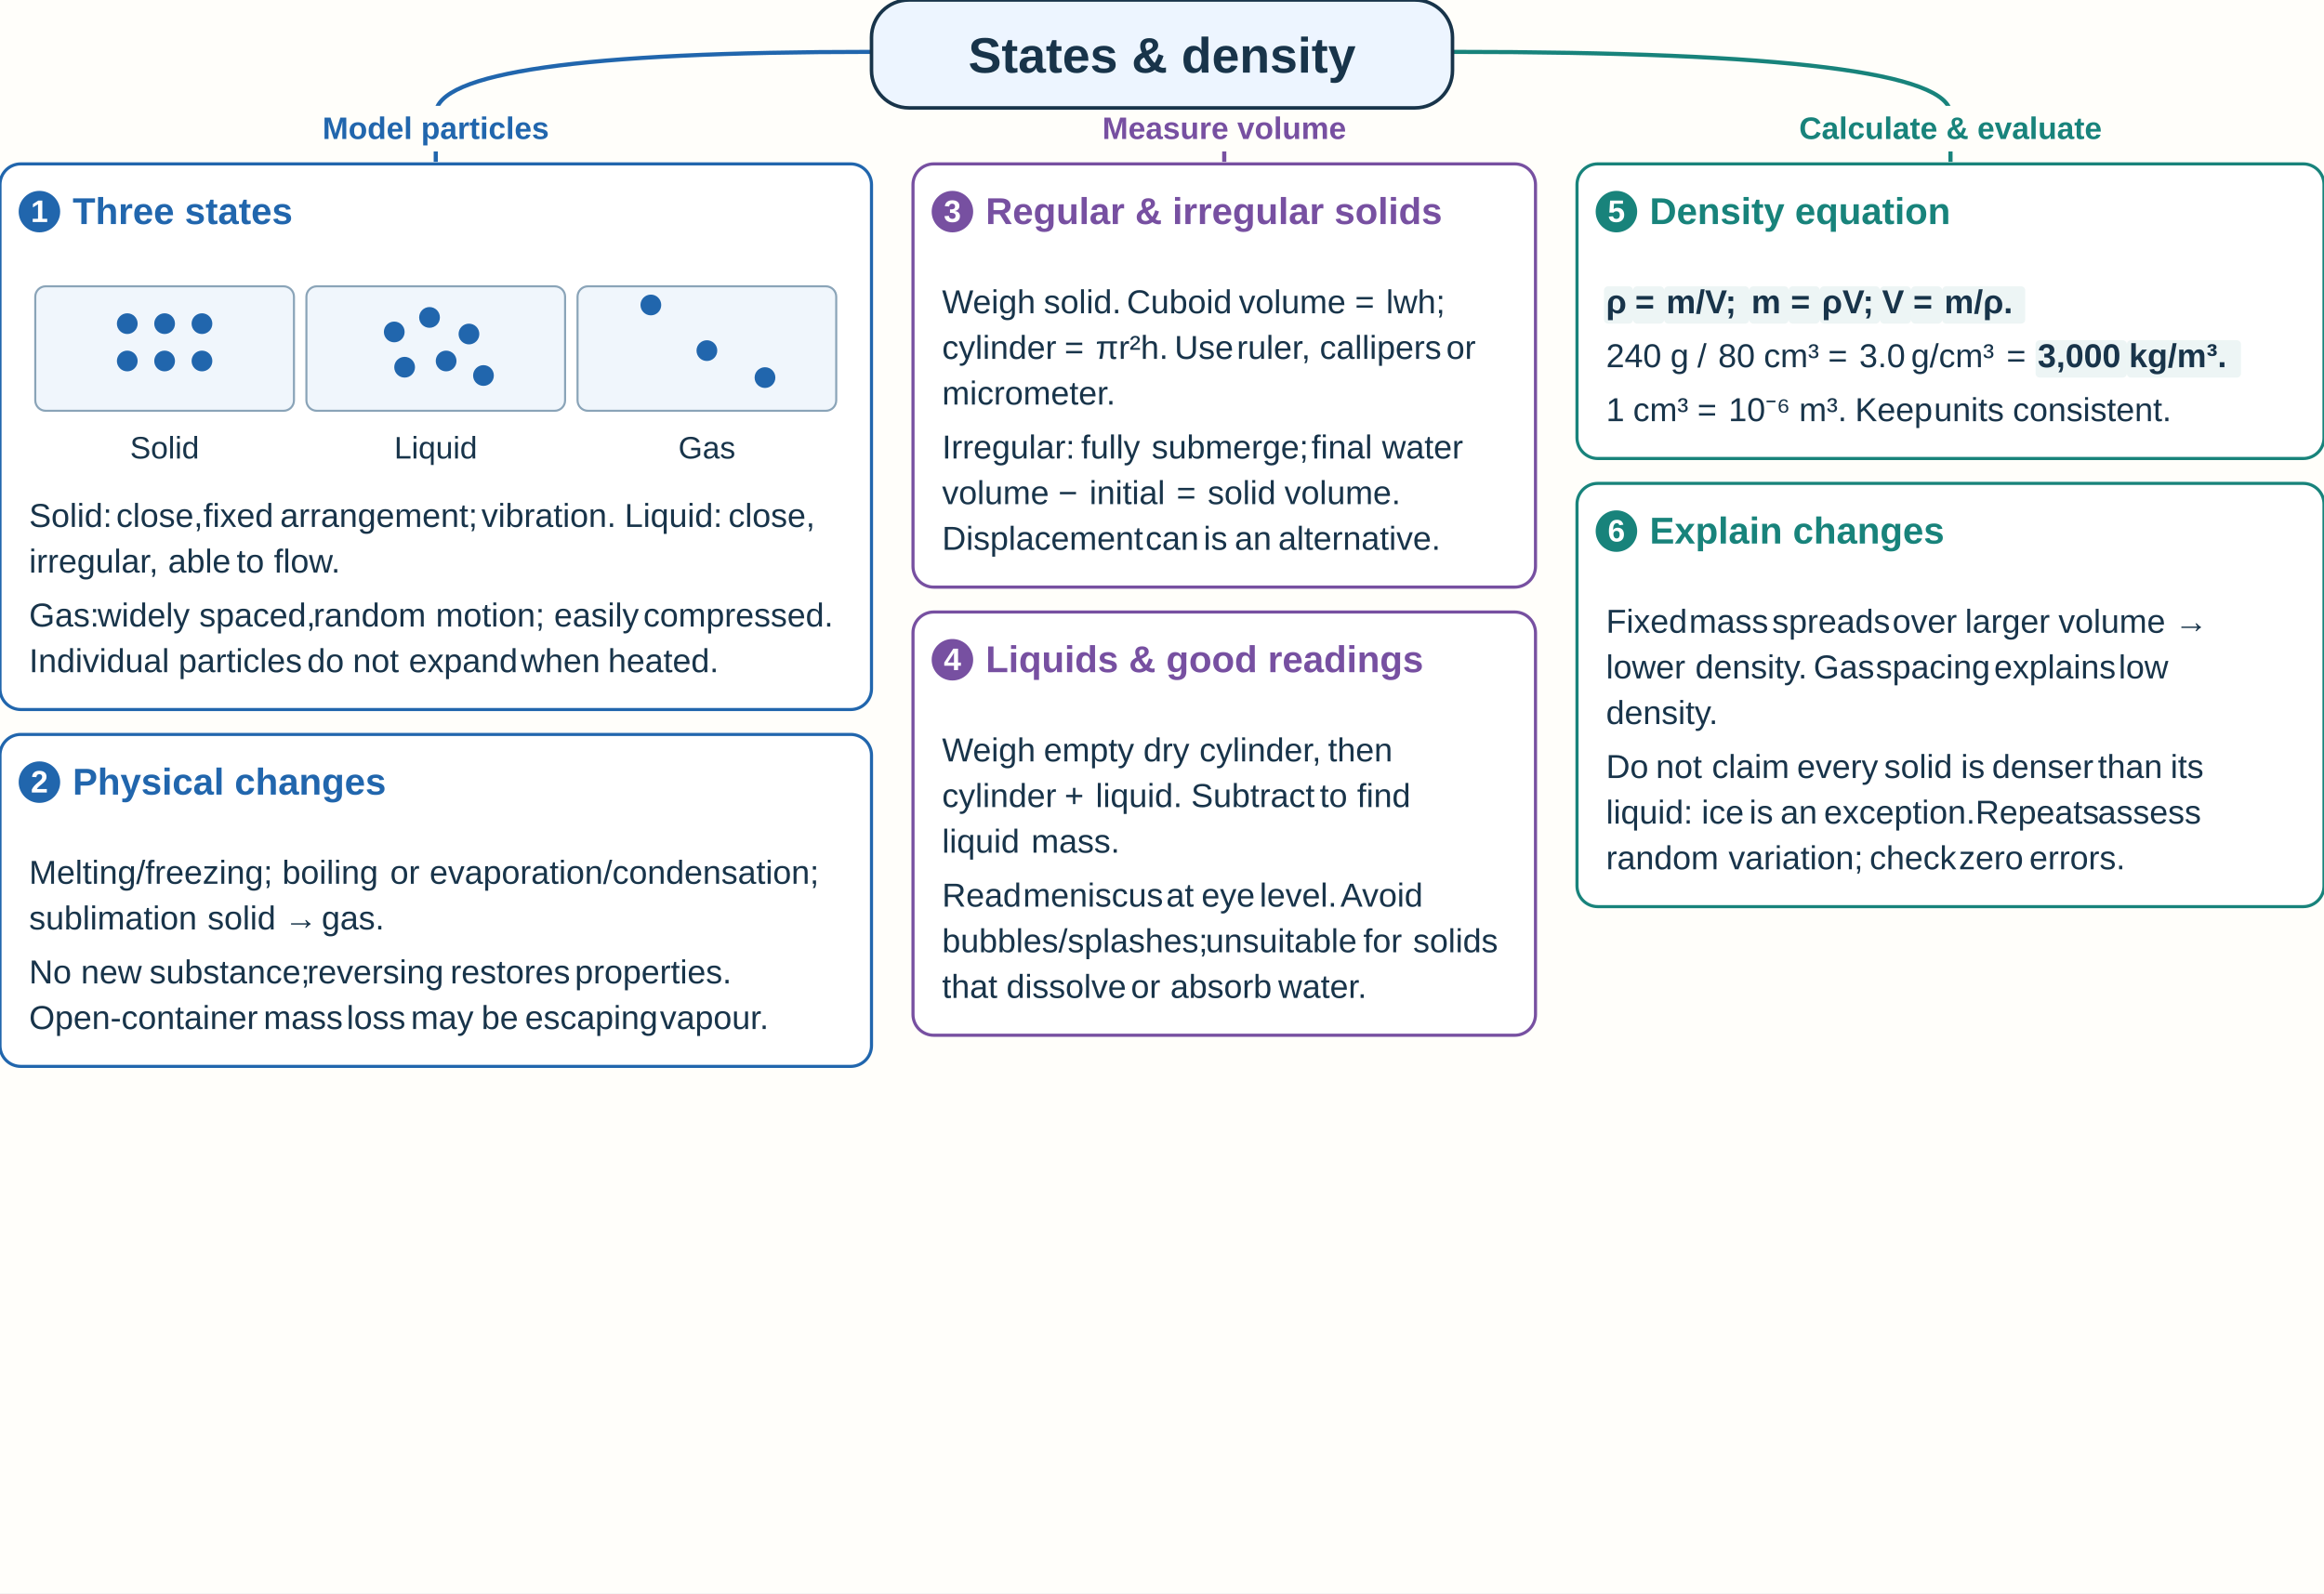
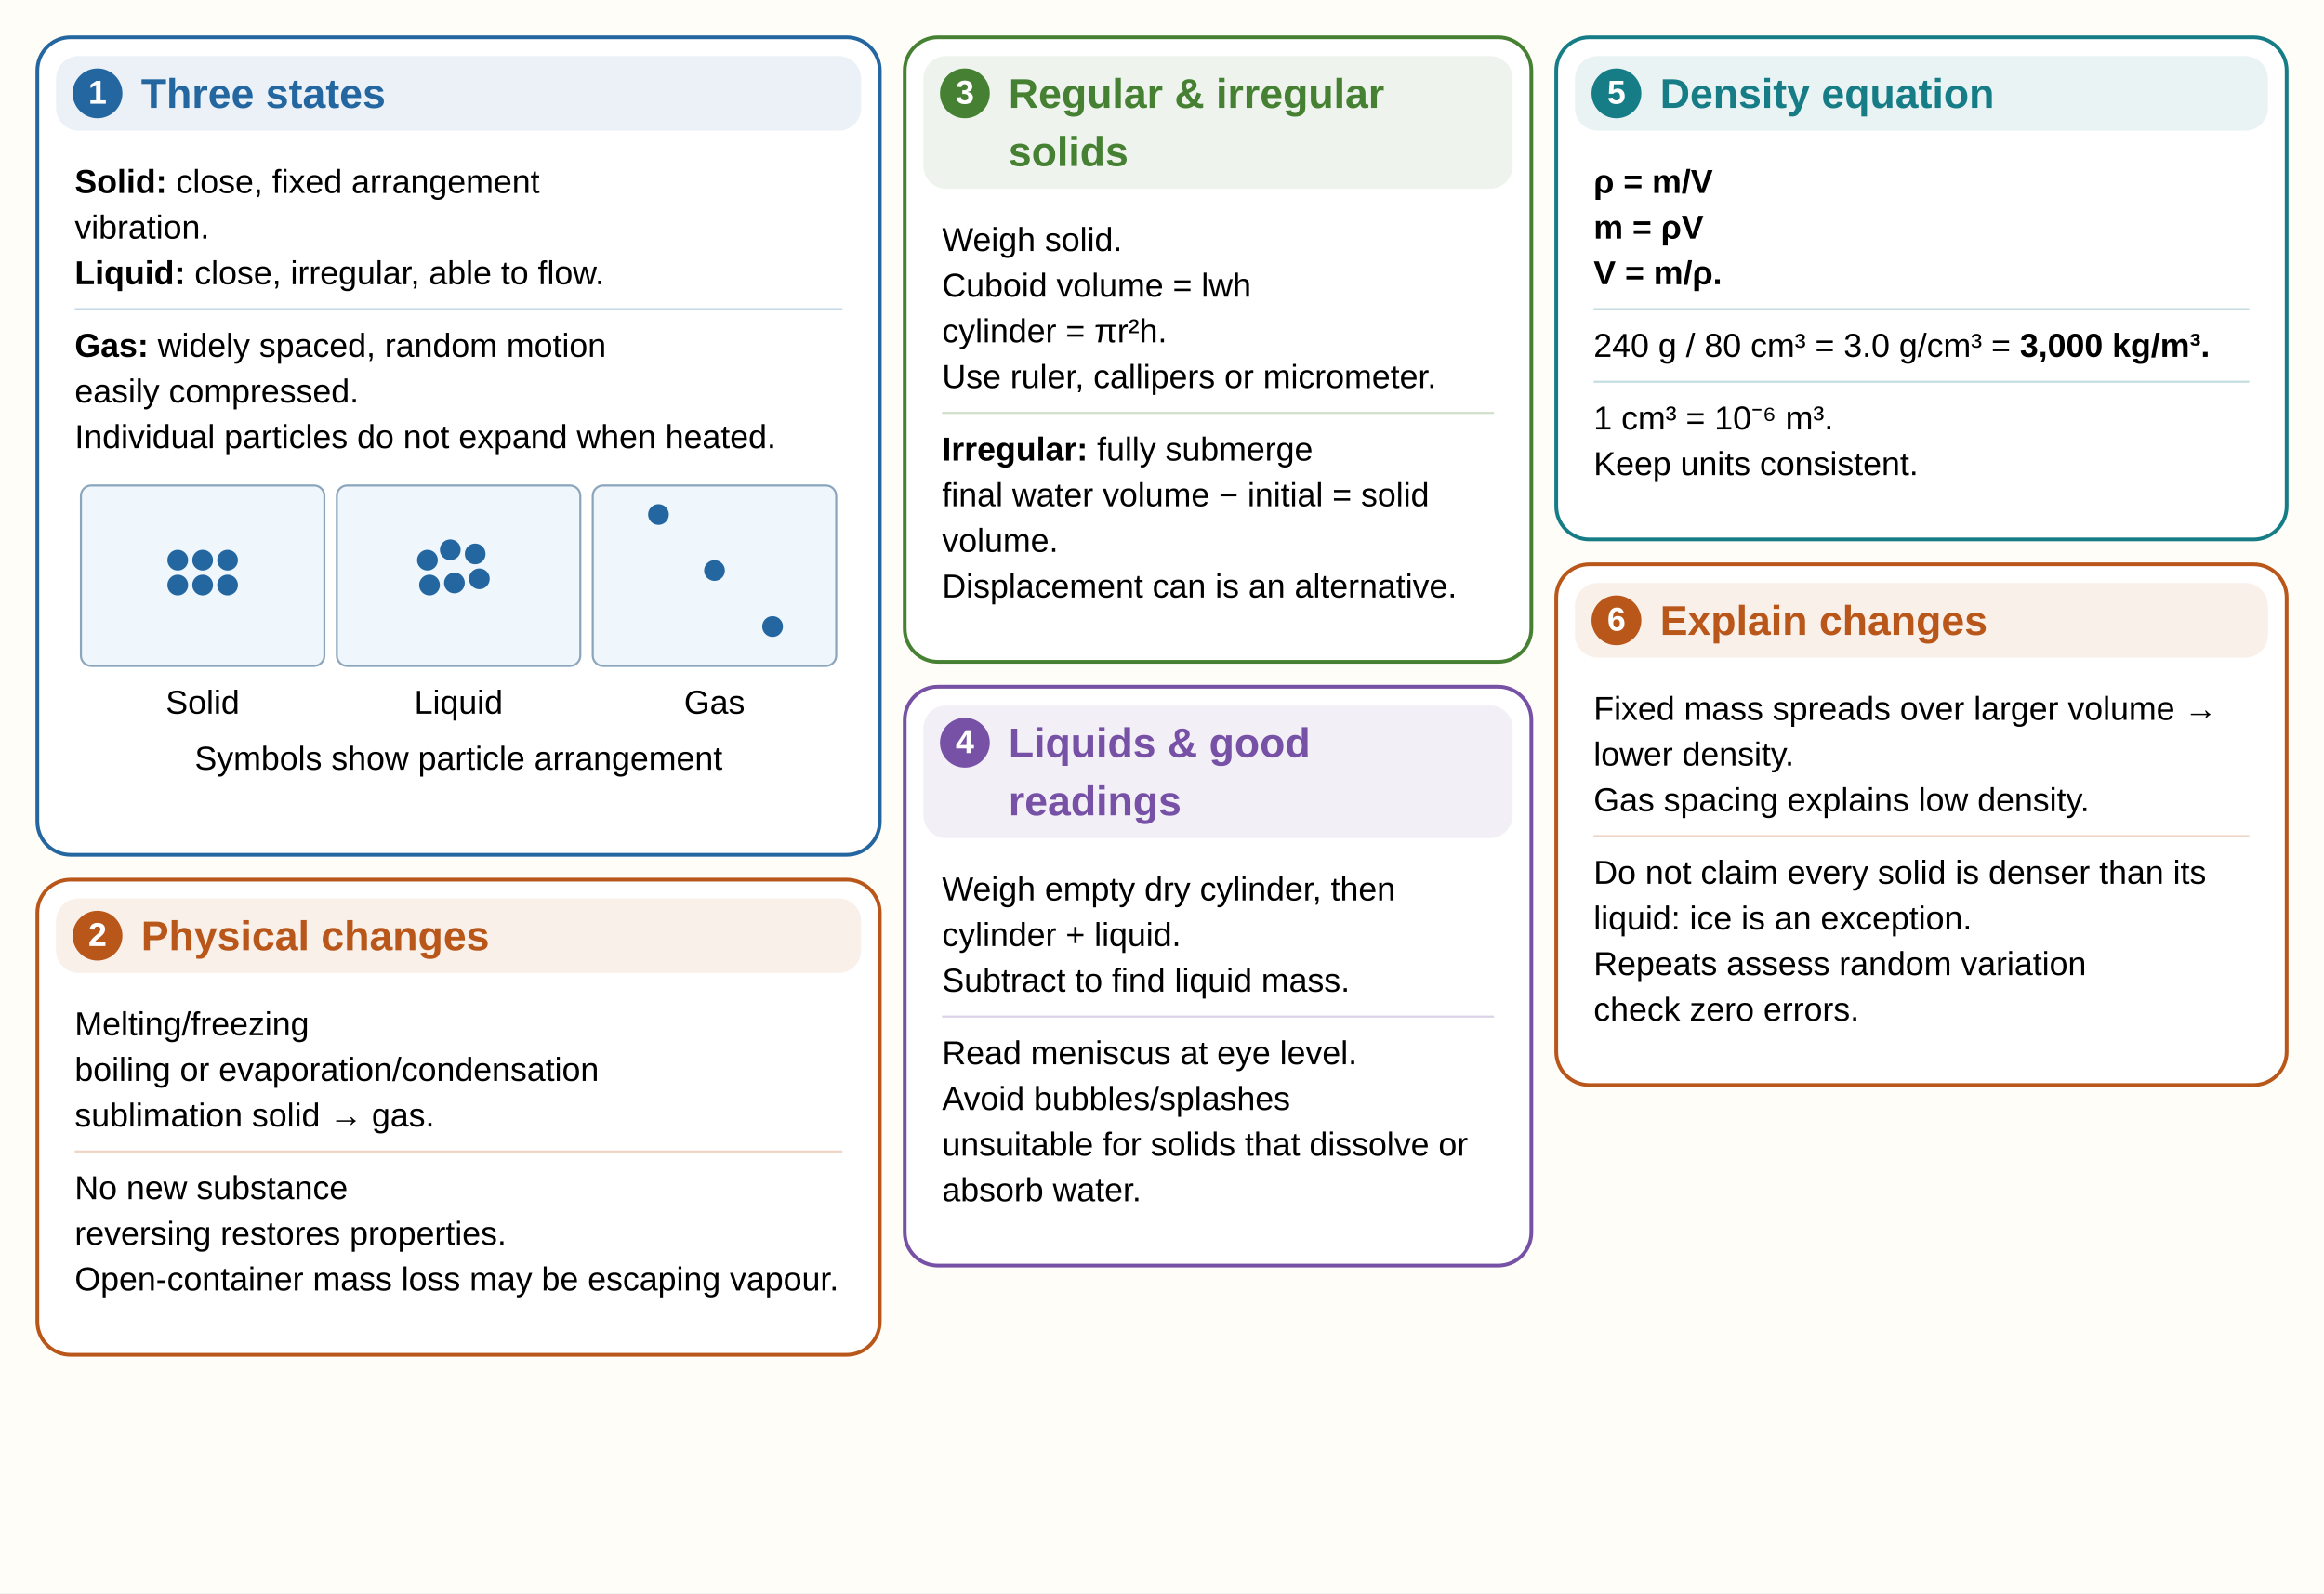
- <svg xmlns="http://www.w3.org/2000/svg" width="2400" height="1645.714" viewBox="0 0 1120 768" role="img" aria-labelledby="title description" data-print-width-mm="277" data-body-size="16">
+ <svg xmlns="http://www.w3.org/2000/svg" width="2400" height="1645.714" viewBox="0 0 1120 768" role="img" aria-labelledby="map-title map-description" data-print-width-mm="277" font-family="Segoe UI,Arial,sans-serif">
  <defs>
-     <radialGradient id="animalFill">
-       <stop stop-color="#fff5de" />
-       <stop offset="1" stop-color="#dceafd" />
-     </radialGradient>
-     <radialGradient id="nucleusFill">
-       <stop stop-color="#ddc7f4" />
-       <stop offset="1" stop-color="#9b79c2" />
-     </radialGradient>
-     <linearGradient id="leafFill" x2="0" y2="1">
-       <stop stop-color="#edf7b8" />
-       <stop offset="1" stop-color="#bfd882" />
-     </linearGradient>
+     <marker id="arrow-2366a0" viewBox="0 0 10 10" refX="9" refY="5" markerWidth="4" markerHeight="4" orient="auto-start-reverse">
+       <path d="M1 1L9 5L1 9" fill="none" stroke="#2366a0" stroke-width="2" stroke-linejoin="round" />
+     </marker>
+     <marker id="arrow-b95619" viewBox="0 0 10 10" refX="9" refY="5" markerWidth="4" markerHeight="4" orient="auto-start-reverse">
+       <path d="M1 1L9 5L1 9" fill="none" stroke="#b95619" stroke-width="2" stroke-linejoin="round" />
+     </marker>
+     <marker id="arrow-468133" viewBox="0 0 10 10" refX="9" refY="5" markerWidth="4" markerHeight="4" orient="auto-start-reverse">
+       <path d="M1 1L9 5L1 9" fill="none" stroke="#468133" stroke-width="2" stroke-linejoin="round" />
+     </marker>
+     <marker id="arrow-7651a5" viewBox="0 0 10 10" refX="9" refY="5" markerWidth="4" markerHeight="4" orient="auto-start-reverse">
+       <path d="M1 1L9 5L1 9" fill="none" stroke="#7651a5" stroke-width="2" stroke-linejoin="round" />
+     </marker>
+     <marker id="arrow-167d87" viewBox="0 0 10 10" refX="9" refY="5" markerWidth="4" markerHeight="4" orient="auto-start-reverse">
+       <path d="M1 1L9 5L1 9" fill="none" stroke="#167d87" stroke-width="2" stroke-linejoin="round" />
+     </marker>
+     <marker id="arrow-b95619" viewBox="0 0 10 10" refX="9" refY="5" markerWidth="4" markerHeight="4" orient="auto-start-reverse">
+       <path d="M1 1L9 5L1 9" fill="none" stroke="#b95619" stroke-width="2" stroke-linejoin="round" />
+     </marker>
  </defs>
-   <rect width="1120" height="768" fill="#fffefa" />
-   <g font-family="Segoe UI, Arial, sans-serif" fill="#18344a">
-     <path class="relationship-path" d="M420.0 25Q210.0 25 210.0 55V78" stroke="#2166ad" stroke-width="2" fill="none" />
-     <rect x="146.5" y="51" width="127.0" height="22" rx="5" fill="#fffefa" />
-     <text class="diagram-label" x="210.00" y="67.00" font-size="15" fill="#2166ad" font-weight="700" text-anchor="middle">Model particles</text>
-     <g class="map-section" id="section-1" data-source-panel="0" data-bounds="0,0,420,263" transform="translate(0 79)">
-       <rect width="420" height="263" rx="10" fill="white" stroke="#2166ad" stroke-width="1.5" />
-       <g class="section-heading">
-         <circle cx="19" cy="23" r="10" fill="#2166ad" />
-         <text class="" x="19.00" y="28.00" font-size="15" fill="white" font-weight="700" text-anchor="middle">1</text>
-         <text class="" x="35.00" y="29.00" font-size="18" fill="#2166ad" font-weight="700" text-anchor="start">Three states</text>
-       </g>
-       <g class="section-body">
-         <g class="concept-illustration" transform="translate(14 59)">
-           <rect x="3.0" y="0" width="124.667" height="60" rx="5" fill="#f0f6fc" stroke="#8aa4b8" />
-           <circle cx="47.333" cy="18" r="5" fill="#2166ad" />
-           <circle cx="65.333" cy="18" r="5" fill="#2166ad" />
-           <circle cx="83.333" cy="18" r="5" fill="#2166ad" />
-           <circle cx="47.333" cy="36" r="5" fill="#2166ad" />
-           <circle cx="65.333" cy="36" r="5" fill="#2166ad" />
-           <circle cx="83.333" cy="36" r="5" fill="#2166ad" />
-           <text class="diagram-label" x="65.33" y="83.00" font-size="15" fill="#18344a" font-weight="400" text-anchor="middle">Solid</text>
-           <rect x="133.667" y="0" width="124.667" height="60" rx="5" fill="#f0f6fc" stroke="#8aa4b8" />
-           <circle cx="176.0" cy="22" r="5" fill="#2166ad" />
-           <circle cx="193.0" cy="15" r="5" fill="#2166ad" />
-           <circle cx="212.0" cy="23" r="5" fill="#2166ad" />
-           <circle cx="181.0" cy="39" r="5" fill="#2166ad" />
-           <circle cx="201.0" cy="36" r="5" fill="#2166ad" />
-           <circle cx="219.0" cy="43" r="5" fill="#2166ad" />
-           <text class="diagram-label" x="196.00" y="83.00" font-size="15" fill="#18344a" font-weight="400" text-anchor="middle">Liquid</text>
-           <rect x="264.333" y="0" width="124.667" height="60" rx="5" fill="#f0f6fc" stroke="#8aa4b8" />
-           <circle cx="299.667" cy="9" r="5" fill="#2166ad" />
-           <circle cx="354.667" cy="44" r="5" fill="#2166ad" />
-           <circle cx="326.667" cy="31" r="5" fill="#2166ad" />
-           <text class="diagram-label" x="326.67" y="83.00" font-size="15" fill="#18344a" font-weight="400" text-anchor="middle">Gas</text>
+   <rect width="1120" height="768" fill="#fffdf8" />
+   <g class="map-section" id="section-1" data-source-panel="0" data-bounds="0,0,406,394" transform="translate(18 18)">
+     <rect width="406" height="394" rx="16" fill="white" stroke="#2366a0" stroke-width="1.8" />
+     <g class="section-heading">
+       <rect x="9" y="9" width="388" height="36" rx="11" fill="#2366a0" opacity=".09" />
+       <circle cx="29" cy="27" r="12" fill="#2366a0" />
+       <text class="diagram-label" x="29" y="32" font-size="16" fill="white" font-weight="700" text-anchor="middle">1</text>
+       <text class="panel-title" x="50" y="34" font-size="20" fill="#2366a0" font-weight="700" text-anchor="start">Three states</text>
+     </g>
+     <g class="section-body">
+       <text class="body-text" x="18" y="75" font-size="16" fill="#000000" font-weight="400" text-anchor="start">
+         <tspan font-weight="700">Solid:</tspan> close, fixed arrangement</text>
+       <text class="body-text" x="18" y="97" font-size="16" fill="#000000" font-weight="400" text-anchor="start">vibration.</text>
+       <text class="body-text" x="18" y="119" font-size="16" fill="#000000" font-weight="400" text-anchor="start">
+         <tspan font-weight="700">Liquid:</tspan> close, irregular, able to flow.</text>
+       <path class="section-divider" d="M18 131H388" stroke="#2366a0" stroke-opacity=".25" stroke-width="1" fill="none" />
+       <text class="body-text" x="18" y="154" font-size="16" fill="#000000" font-weight="400" text-anchor="start">
+         <tspan font-weight="700">Gas:</tspan> widely spaced, random motion</text>
+       <text class="body-text" x="18" y="176" font-size="16" fill="#000000" font-weight="400" text-anchor="start">easily compressed.</text>
+       <text class="body-text" x="18" y="198" font-size="16" fill="#000000" font-weight="400" text-anchor="start">Individual particles do not expand when heated.</text>
+       <g transform="translate(18 216)">
+         <g class="concept-illustration">
+           <rect x="3.0" y="0" width="117.333" height="87" rx="5" fill="#eff6fc" stroke="#8ba6bc" />
+           <circle cx="49.667" cy="36" r="5" fill="#2366a0" />
+           <circle cx="61.667" cy="36" r="5" fill="#2366a0" />
+           <circle cx="73.667" cy="36" r="5" fill="#2366a0" />
+           <circle cx="49.667" cy="48" r="5" fill="#2366a0" />
+           <circle cx="61.667" cy="48" r="5" fill="#2366a0" />
+           <circle cx="73.667" cy="48" r="5" fill="#2366a0" />
+           <text class="diagram-label" x="61.667" y="110" font-size="16" fill="#000000" text-anchor="middle">Solid</text>
+           <rect x="126.333" y="0" width="117.333" height="87" rx="5" fill="#eff6fc" stroke="#8ba6bc" />
+           <circle cx="170.0" cy="36" r="5" fill="#2366a0" />
+           <circle cx="181.0" cy="31" r="5" fill="#2366a0" />
+           <circle cx="193.0" cy="33" r="5" fill="#2366a0" />
+           <circle cx="171.0" cy="48" r="5" fill="#2366a0" />
+           <circle cx="183.0" cy="47" r="5" fill="#2366a0" />
+           <circle cx="195.0" cy="45" r="5" fill="#2366a0" />
+           <text class="diagram-label" x="185.0" y="110" font-size="16" fill="#000000" text-anchor="middle">Liquid</text>
+           <rect x="249.667" y="0" width="117.333" height="87" rx="5" fill="#eff6fc" stroke="#8ba6bc" />
+           <circle cx="281.333" cy="14" r="5" fill="#2366a0" />
+           <circle cx="336.333" cy="68" r="5" fill="#2366a0" />
+           <circle cx="308.333" cy="41" r="5" fill="#2366a0" />
+           <text class="diagram-label" x="308.333" y="110" font-size="16" fill="#000000" text-anchor="middle">Gas</text>
+           <text class="diagram-label" x="185.0" y="137" font-size="16" fill="#000000" text-anchor="middle">Symbols show particle arrangement</text>
        </g>
-         <text class="body-text" x="14.00" y="175.00" font-size="16" fill="#18344a" font-weight="400" text-anchor="start">Solid:</text>
-         <text class="body-text" x="56.00" y="175.00" font-size="16" fill="#18344a" font-weight="400" text-anchor="start">close,</text>
-         <text class="body-text" x="98.00" y="175.00" font-size="16" fill="#18344a" font-weight="400" text-anchor="start">fixed</text>
-         <text class="body-text" x="135.00" y="175.00" font-size="16" fill="#18344a" font-weight="400" text-anchor="start">arrangement;</text>
-         <text class="body-text" x="232.00" y="175.00" font-size="16" fill="#18344a" font-weight="400" text-anchor="start">vibration.</text>
-         <text class="body-text" x="301.00" y="175.00" font-size="16" fill="#18344a" font-weight="400" text-anchor="start">Liquid:</text>
-         <text class="body-text" x="351.00" y="175.00" font-size="16" fill="#18344a" font-weight="400" text-anchor="start">close,</text>
-         <text class="body-text" x="14.00" y="197.00" font-size="16" fill="#18344a" font-weight="400" text-anchor="start">irregular,</text>
-         <text class="body-text" x="80.98" y="197.00" font-size="16" fill="#18344a" font-weight="400" text-anchor="start">able</text>
-         <text class="body-text" x="113.98" y="197.00" font-size="16" fill="#18344a" font-weight="400" text-anchor="start">to</text>
-         <text class="body-text" x="131.98" y="197.00" font-size="16" fill="#18344a" font-weight="400" text-anchor="start">flow.</text>
-         <text class="body-text" x="14.00" y="223.00" font-size="16" fill="#18344a" font-weight="400" text-anchor="start">Gas:</text>
-         <text class="body-text" x="47.00" y="223.00" font-size="16" fill="#18344a" font-weight="400" text-anchor="start">widely</text>
-         <text class="body-text" x="96.00" y="223.00" font-size="16" fill="#18344a" font-weight="400" text-anchor="start">spaced,</text>
-         <text class="body-text" x="151.00" y="223.00" font-size="16" fill="#18344a" font-weight="400" text-anchor="start">random</text>
-         <text class="body-text" x="210.00" y="223.00" font-size="16" fill="#18344a" font-weight="400" text-anchor="start">motion;</text>
-         <text class="body-text" x="267.00" y="223.00" font-size="16" fill="#18344a" font-weight="400" text-anchor="start">easily</text>
-         <text class="body-text" x="310.00" y="223.00" font-size="16" fill="#18344a" font-weight="400" text-anchor="start">compressed.</text>
-         <text class="body-text" x="14.00" y="245.00" font-size="16" fill="#18344a" font-weight="400" text-anchor="start">Individual</text>
-         <text class="body-text" x="86.00" y="245.00" font-size="16" fill="#18344a" font-weight="400" text-anchor="start">particles</text>
-         <text class="body-text" x="148.00" y="245.00" font-size="16" fill="#18344a" font-weight="400" text-anchor="start">do</text>
-         <text class="body-text" x="170.00" y="245.00" font-size="16" fill="#18344a" font-weight="400" text-anchor="start">not</text>
-         <text class="body-text" x="197.00" y="245.00" font-size="16" fill="#18344a" font-weight="400" text-anchor="start">expand</text>
-         <text class="body-text" x="251.00" y="245.00" font-size="16" fill="#18344a" font-weight="400" text-anchor="start">when</text>
-         <text class="body-text" x="293.00" y="245.00" font-size="16" fill="#18344a" font-weight="400" text-anchor="start">heated.</text>
      </g>
    </g>
-     <g class="map-section" id="section-2" data-source-panel="1" data-bounds="0,0,420,160" transform="translate(0 354)">
-       <rect width="420" height="160" rx="10" fill="white" stroke="#2166ad" stroke-width="1.5" />
-       <g class="section-heading">
-         <circle cx="19" cy="23" r="10" fill="#2166ad" />
-         <text class="" x="19.00" y="28.00" font-size="15" fill="white" font-weight="700" text-anchor="middle">2</text>
-         <text class="" x="35.00" y="29.00" font-size="18" fill="#2166ad" font-weight="700" text-anchor="start">Physical changes</text>
-       </g>
-       <g class="section-body">
-         <text class="body-text" x="14.00" y="72.00" font-size="16" fill="#18344a" font-weight="400" text-anchor="start">Melting/freezing;</text>
-         <text class="body-text" x="136.00" y="72.00" font-size="16" fill="#18344a" font-weight="400" text-anchor="start">boiling</text>
-         <text class="body-text" x="188.00" y="72.00" font-size="16" fill="#18344a" font-weight="400" text-anchor="start">or</text>
-         <text class="body-text" x="207.00" y="72.00" font-size="16" fill="#18344a" font-weight="400" text-anchor="start">evaporation/condensation;</text>
-         <text class="body-text" x="14.00" y="94.00" font-size="16" fill="#18344a" font-weight="400" text-anchor="start">sublimation</text>
-         <text class="body-text" x="100.00" y="94.00" font-size="16" fill="#18344a" font-weight="400" text-anchor="start">solid</text>
-         <text class="body-text" x="137.00" y="94.00" font-size="16" fill="#18344a" font-weight="400" text-anchor="start">→</text>
-         <text class="body-text" x="155.00" y="94.00" font-size="16" fill="#18344a" font-weight="400" text-anchor="start">gas.</text>
-         <text class="body-text" x="14.00" y="120.00" font-size="16" fill="#18344a" font-weight="400" text-anchor="start">No</text>
-         <text class="body-text" x="39.00" y="120.00" font-size="16" fill="#18344a" font-weight="400" text-anchor="start">new</text>
-         <text class="body-text" x="72.00" y="120.00" font-size="16" fill="#18344a" font-weight="400" text-anchor="start">substance;</text>
-         <text class="body-text" x="148.00" y="120.00" font-size="16" fill="#18344a" font-weight="400" text-anchor="start">reversing</text>
-         <text class="body-text" x="217.00" y="120.00" font-size="16" fill="#18344a" font-weight="400" text-anchor="start">restores</text>
-         <text class="body-text" x="277.00" y="120.00" font-size="16" fill="#18344a" font-weight="400" text-anchor="start">properties.</text>
-         <text class="body-text" x="14.00" y="142.00" font-size="16" fill="#18344a" font-weight="400" text-anchor="start">Open-container</text>
-         <text class="body-text" x="127.00" y="142.00" font-size="16" fill="#18344a" font-weight="400" text-anchor="start">mass</text>
-         <text class="body-text" x="167.00" y="142.00" font-size="16" fill="#18344a" font-weight="400" text-anchor="start">loss</text>
-         <text class="body-text" x="198.00" y="142.00" font-size="16" fill="#18344a" font-weight="400" text-anchor="start">may</text>
-         <text class="body-text" x="232.00" y="142.00" font-size="16" fill="#18344a" font-weight="400" text-anchor="start">be</text>
-         <text class="body-text" x="253.00" y="142.00" font-size="16" fill="#18344a" font-weight="400" text-anchor="start">escaping</text>
-         <text class="body-text" x="318.00" y="142.00" font-size="16" fill="#18344a" font-weight="400" text-anchor="start">vapour.</text>
-       </g>
+   </g>
+   <g class="map-section" id="section-2" data-source-panel="1" data-bounds="0,0,406,229" transform="translate(18 424)">
+     <rect width="406" height="229" rx="16" fill="white" stroke="#b95619" stroke-width="1.8" />
+     <g class="section-heading">
+       <rect x="9" y="9" width="388" height="36" rx="11" fill="#b95619" opacity=".09" />
+       <circle cx="29" cy="27" r="12" fill="#b95619" />
+       <text class="diagram-label" x="29" y="32" font-size="16" fill="white" font-weight="700" text-anchor="middle">2</text>
+       <text class="panel-title" x="50" y="34" font-size="20" fill="#b95619" font-weight="700" text-anchor="start">Physical changes</text>
    </g>
-     <path class="relationship-path" d="M560 52Q590.0 55 590.0 55V78" stroke="#7750a1" stroke-width="2" fill="none" />
-     <rect x="522.0" y="51" width="136.0" height="22" rx="5" fill="#fffefa" />
-     <text class="diagram-label" x="590.00" y="67.00" font-size="15" fill="#7750a1" font-weight="700" text-anchor="middle">Measure volume</text>
-     <g class="map-section" id="section-3" data-source-panel="2" data-bounds="0,0,300,204" transform="translate(440 79)">
-       <rect width="300" height="204" rx="10" fill="white" stroke="#7750a1" stroke-width="1.5" />
-       <g class="section-heading">
-         <circle cx="19" cy="23" r="10" fill="#7750a1" />
-         <text class="" x="19.00" y="28.00" font-size="15" fill="white" font-weight="700" text-anchor="middle">3</text>
-         <text class="" x="35.00" y="29.00" font-size="18" fill="#7750a1" font-weight="700" text-anchor="start">Regular &amp; irregular solids</text>
-       </g>
-       <g class="section-body">
-         <text class="body-text" x="14.00" y="72.00" font-size="16" fill="#18344a" font-weight="400" text-anchor="start">Weigh</text>
-         <text class="body-text" x="63.00" y="72.00" font-size="16" fill="#18344a" font-weight="400" text-anchor="start">solid.</text>
-         <text class="body-text" x="103.00" y="72.00" font-size="16" fill="#18344a" font-weight="400" text-anchor="start">Cuboid</text>
-         <text class="body-text" x="157.00" y="72.00" font-size="16" fill="#18344a" font-weight="400" text-anchor="start">volume</text>
-         <text class="body-text" x="213.00" y="72.00" font-size="16" fill="#18344a" font-weight="400" text-anchor="start">=</text>
-         <text class="body-text" x="228.00" y="72.00" font-size="16" fill="#18344a" font-weight="400" text-anchor="start">lwh;</text>
-         <text class="body-text" x="14.00" y="94.00" font-size="16" fill="#18344a" font-weight="400" text-anchor="start">cylinder</text>
-         <text class="body-text" x="73.00" y="94.00" font-size="16" fill="#18344a" font-weight="400" text-anchor="start">=</text>
-         <text class="body-text" x="88.00" y="94.00" font-size="16" fill="#18344a" font-weight="400" text-anchor="start">πr²h.</text>
-         <text class="body-text" x="126.00" y="94.00" font-size="16" fill="#18344a" font-weight="400" text-anchor="start">Use</text>
-         <text class="body-text" x="156.00" y="94.00" font-size="16" fill="#18344a" font-weight="400" text-anchor="start">ruler,</text>
-         <text class="body-text" x="195.98" y="94.00" font-size="16" fill="#18344a" font-weight="400" text-anchor="start">callipers</text>
-         <text class="body-text" x="256.98" y="94.00" font-size="16" fill="#18344a" font-weight="400" text-anchor="start">or</text>
-         <text class="body-text" x="14.00" y="116.00" font-size="16" fill="#18344a" font-weight="400" text-anchor="start">micrometer.</text>
-         <text class="body-text" x="14.00" y="142.00" font-size="16" fill="#18344a" font-weight="400" text-anchor="start">Irregular:</text>
-         <text class="body-text" x="81.00" y="142.00" font-size="16" fill="#18344a" font-weight="400" text-anchor="start">fully</text>
-         <text class="body-text" x="115.00" y="142.00" font-size="16" fill="#18344a" font-weight="400" text-anchor="start">submerge;</text>
-         <text class="body-text" x="192.00" y="142.00" font-size="16" fill="#18344a" font-weight="400" text-anchor="start">final</text>
-         <text class="body-text" x="226.00" y="142.00" font-size="16" fill="#18344a" font-weight="400" text-anchor="start">water</text>
-         <text class="body-text" x="14.00" y="164.00" font-size="16" fill="#18344a" font-weight="400" text-anchor="start">volume</text>
-         <text class="body-text" x="70.00" y="164.00" font-size="16" fill="#18344a" font-weight="400" text-anchor="start">−</text>
-         <text class="body-text" x="85.00" y="164.00" font-size="16" fill="#18344a" font-weight="400" text-anchor="start">initial</text>
-         <text class="body-text" x="127.00" y="164.00" font-size="16" fill="#18344a" font-weight="400" text-anchor="start">=</text>
-         <text class="body-text" x="142.00" y="164.00" font-size="16" fill="#18344a" font-weight="400" text-anchor="start">solid</text>
-         <text class="body-text" x="179.00" y="164.00" font-size="16" fill="#18344a" font-weight="400" text-anchor="start">volume.</text>
-         <text class="body-text" x="14.00" y="186.00" font-size="16" fill="#18344a" font-weight="400" text-anchor="start">Displacement</text>
-         <text class="body-text" x="112.00" y="186.00" font-size="16" fill="#18344a" font-weight="400" text-anchor="start">can</text>
-         <text class="body-text" x="140.00" y="186.00" font-size="16" fill="#18344a" font-weight="400" text-anchor="start">is</text>
-         <text class="body-text" x="155.00" y="186.00" font-size="16" fill="#18344a" font-weight="400" text-anchor="start">an</text>
-         <text class="body-text" x="176.00" y="186.00" font-size="16" fill="#18344a" font-weight="400" text-anchor="start">alternative.</text>
-       </g>
+     <g class="section-body">
+       <text class="body-text" x="18" y="75" font-size="16" fill="#000000" font-weight="400" text-anchor="start">Melting/freezing</text>
+       <text class="body-text" x="18" y="97" font-size="16" fill="#000000" font-weight="400" text-anchor="start">boiling or evaporation/condensation</text>
+       <text class="body-text" x="18" y="119" font-size="16" fill="#000000" font-weight="400" text-anchor="start">sublimation solid → gas.</text>
+       <path class="section-divider" d="M18 131H388" stroke="#b95619" stroke-opacity=".25" stroke-width="1" fill="none" />
+       <text class="body-text" x="18" y="154" font-size="16" fill="#000000" font-weight="400" text-anchor="start">No new substance</text>
+       <text class="body-text" x="18" y="176" font-size="16" fill="#000000" font-weight="400" text-anchor="start">reversing restores properties.</text>
+       <text class="body-text" x="18" y="198" font-size="16" fill="#000000" font-weight="400" text-anchor="start">Open-container mass loss may be escaping vapour.</text>
    </g>
-     <g class="map-section" id="section-4" data-source-panel="3" data-bounds="0,0,300,204" transform="translate(440 295)">
-       <rect width="300" height="204" rx="10" fill="white" stroke="#7750a1" stroke-width="1.5" />
-       <g class="section-heading">
-         <circle cx="19" cy="23" r="10" fill="#7750a1" />
-         <text class="" x="19.00" y="28.00" font-size="15" fill="white" font-weight="700" text-anchor="middle">4</text>
-         <text class="" x="35.00" y="29.00" font-size="18" fill="#7750a1" font-weight="700" text-anchor="start">Liquids &amp; good readings</text>
-       </g>
-       <g class="section-body">
-         <text class="body-text" x="14.00" y="72.00" font-size="16" fill="#18344a" font-weight="400" text-anchor="start">Weigh</text>
-         <text class="body-text" x="63.00" y="72.00" font-size="16" fill="#18344a" font-weight="400" text-anchor="start">empty</text>
-         <text class="body-text" x="111.00" y="72.00" font-size="16" fill="#18344a" font-weight="400" text-anchor="start">dry</text>
-         <text class="body-text" x="138.00" y="72.00" font-size="16" fill="#18344a" font-weight="400" text-anchor="start">cylinder,</text>
-         <text class="body-text" x="199.98" y="72.00" font-size="16" fill="#18344a" font-weight="400" text-anchor="start">then</text>
-         <text class="body-text" x="14.00" y="94.00" font-size="16" fill="#18344a" font-weight="400" text-anchor="start">cylinder</text>
-         <text class="body-text" x="73.00" y="94.00" font-size="16" fill="#18344a" font-weight="400" text-anchor="start">+</text>
-         <text class="body-text" x="88.00" y="94.00" font-size="16" fill="#18344a" font-weight="400" text-anchor="start">liquid.</text>
-         <text class="body-text" x="134.00" y="94.00" font-size="16" fill="#18344a" font-weight="400" text-anchor="start">Subtract</text>
-         <text class="body-text" x="196.00" y="94.00" font-size="16" fill="#18344a" font-weight="400" text-anchor="start">to</text>
-         <text class="body-text" x="214.00" y="94.00" font-size="16" fill="#18344a" font-weight="400" text-anchor="start">find</text>
-         <text class="body-text" x="14.00" y="116.00" font-size="16" fill="#18344a" font-weight="400" text-anchor="start">liquid</text>
-         <text class="body-text" x="57.00" y="116.00" font-size="16" fill="#18344a" font-weight="400" text-anchor="start">mass.</text>
-         <text class="body-text" x="14.00" y="142.00" font-size="16" fill="#18344a" font-weight="400" text-anchor="start">Read</text>
-         <text class="body-text" x="53.00" y="142.00" font-size="16" fill="#18344a" font-weight="400" text-anchor="start">meniscus</text>
-         <text class="body-text" x="122.00" y="142.00" font-size="16" fill="#18344a" font-weight="400" text-anchor="start">at</text>
-         <text class="body-text" x="139.00" y="142.00" font-size="16" fill="#18344a" font-weight="400" text-anchor="start">eye</text>
-         <text class="body-text" x="167.00" y="142.00" font-size="16" fill="#18344a" font-weight="400" text-anchor="start">level.</text>
-         <text class="body-text" x="206.00" y="142.00" font-size="16" fill="#18344a" font-weight="400" text-anchor="start">Avoid</text>
-         <text class="body-text" x="14.00" y="164.00" font-size="16" fill="#18344a" font-weight="400" text-anchor="start">bubbles/splashes;</text>
-         <text class="body-text" x="141.00" y="164.00" font-size="16" fill="#18344a" font-weight="400" text-anchor="start">unsuitable</text>
-         <text class="body-text" x="217.00" y="164.00" font-size="16" fill="#18344a" font-weight="400" text-anchor="start">for</text>
-         <text class="body-text" x="241.00" y="164.00" font-size="16" fill="#18344a" font-weight="400" text-anchor="start">solids</text>
-         <text class="body-text" x="14.00" y="186.00" font-size="16" fill="#18344a" font-weight="400" text-anchor="start">that</text>
-         <text class="body-text" x="45.00" y="186.00" font-size="16" fill="#18344a" font-weight="400" text-anchor="start">dissolve</text>
-         <text class="body-text" x="105.00" y="186.00" font-size="16" fill="#18344a" font-weight="400" text-anchor="start">or</text>
-         <text class="body-text" x="124.00" y="186.00" font-size="16" fill="#18344a" font-weight="400" text-anchor="start">absorb</text>
-         <text class="body-text" x="176.00" y="186.00" font-size="16" fill="#18344a" font-weight="400" text-anchor="start">water.</text>
-       </g>
+   </g>
+   <g class="map-section" id="section-3" data-source-panel="2" data-bounds="0,0,302,301" transform="translate(436 18)">
+     <rect width="302" height="301" rx="16" fill="white" stroke="#468133" stroke-width="1.8" />
+     <g class="section-heading">
+       <rect x="9" y="9" width="284" height="64" rx="11" fill="#468133" opacity=".09" />
+       <circle cx="29" cy="27" r="12" fill="#468133" />
+       <text class="diagram-label" x="29" y="32" font-size="16" fill="white" font-weight="700" text-anchor="middle">3</text>
+       <text class="panel-title" x="50" y="34" font-size="20" fill="#468133" font-weight="700" text-anchor="start">Regular &amp; irregular</text>
+       <text class="panel-title" x="50" y="62" font-size="20" fill="#468133" font-weight="700" text-anchor="start">solids</text>
    </g>
-     <path class="relationship-path" d="M700.0 25Q940.0 25 940.0 55V78" stroke="#18837b" stroke-width="2" fill="none" />
-     <rect x="858.5" y="51" width="163.0" height="22" rx="5" fill="#fffefa" />
-     <text class="diagram-label" x="940.00" y="67.00" font-size="15" fill="#18837b" font-weight="700" text-anchor="middle">Calculate &amp; evaluate</text>
-     <g class="map-section" id="section-5" data-source-panel="4" data-bounds="0,0,360,142" transform="translate(760 79)">
-       <rect width="360" height="142" rx="10" fill="white" stroke="#18837b" stroke-width="1.5" />
-       <g class="section-heading">
-         <circle cx="19" cy="23" r="10" fill="#18837b" />
-         <text class="" x="19.00" y="28.00" font-size="15" fill="white" font-weight="700" text-anchor="middle">5</text>
-         <text class="" x="35.00" y="29.00" font-size="18" fill="#18837b" font-weight="700" text-anchor="start">Density equation</text>
-       </g>
-       <g class="section-body">
-         <rect x="13.00" y="59.00" width="14.00" height="18" rx="2" fill="#18837b" opacity=".08" />
-         <text class="body-text" x="14.00" y="72.00" font-size="16" fill="#18344a" font-weight="700" text-anchor="start">ρ</text>
-         <rect x="27.00" y="59.00" width="15.00" height="18" rx="2" fill="#18837b" opacity=".08" />
-         <text class="body-text" x="28.00" y="72.00" font-size="16" fill="#18344a" font-weight="700" text-anchor="start">=</text>
-         <rect x="42.00" y="59.00" width="41.00" height="18" rx="2" fill="#18837b" opacity=".08" />
-         <text class="body-text" x="43.00" y="72.00" font-size="16" fill="#18344a" font-weight="700" text-anchor="start">m/V;</text>
-         <rect x="83.00" y="59.00" width="19.00" height="18" rx="2" fill="#18837b" opacity=".08" />
-         <text class="body-text" x="84.00" y="72.00" font-size="16" fill="#18344a" font-weight="700" text-anchor="start">m</text>
-         <rect x="102.00" y="59.00" width="15.00" height="18" rx="2" fill="#18837b" opacity=".08" />
-         <text class="body-text" x="103.00" y="72.00" font-size="16" fill="#18344a" font-weight="700" text-anchor="start">=</text>
-         <rect x="117.00" y="59.00" width="29.00" height="18" rx="2" fill="#18837b" opacity=".08" />
-         <text class="body-text" x="118.00" y="72.00" font-size="16" fill="#18344a" font-weight="700" text-anchor="start">ρV;</text>
-         <rect x="146.00" y="59.00" width="15.00" height="18" rx="2" fill="#18837b" opacity=".08" />
-         <text class="body-text" x="147.00" y="72.00" font-size="16" fill="#18344a" font-weight="700" text-anchor="start">V</text>
-         <rect x="161.00" y="59.00" width="15.00" height="18" rx="2" fill="#18837b" opacity=".08" />
-         <text class="body-text" x="162.00" y="72.00" font-size="16" fill="#18344a" font-weight="700" text-anchor="start">=</text>
-         <rect x="176.00" y="59.00" width="40.00" height="18" rx="2" fill="#18837b" opacity=".08" />
-         <text class="body-text" x="177.00" y="72.00" font-size="16" fill="#18344a" font-weight="700" text-anchor="start">m/ρ.</text>
-         <text class="body-text" x="14.00" y="98.00" font-size="16" fill="#18344a" font-weight="400" text-anchor="start">240</text>
-         <text class="body-text" x="45.00" y="98.00" font-size="16" fill="#18344a" font-weight="400" text-anchor="start">g</text>
-         <text class="body-text" x="58.00" y="98.00" font-size="16" fill="#18344a" font-weight="400" text-anchor="start">/</text>
-         <text class="body-text" x="68.00" y="98.00" font-size="16" fill="#18344a" font-weight="400" text-anchor="start">80</text>
-         <text class="body-text" x="90.00" y="98.00" font-size="16" fill="#18344a" font-weight="400" text-anchor="start">cm³</text>
-         <text class="body-text" x="121.00" y="98.00" font-size="16" fill="#18344a" font-weight="400" text-anchor="start">=</text>
-         <text class="body-text" x="136.00" y="98.00" font-size="16" fill="#18344a" font-weight="400" text-anchor="start">3.0</text>
-         <text class="body-text" x="161.00" y="98.00" font-size="16" fill="#18344a" font-weight="400" text-anchor="start">g/cm³</text>
-         <text class="body-text" x="207.00" y="98.00" font-size="16" fill="#18344a" font-weight="400" text-anchor="start">=</text>
-         <rect x="221.00" y="85.00" width="44.00" height="18" rx="2" fill="#18837b" opacity=".08" />
-         <text class="body-text" x="222.00" y="98.00" font-size="16" fill="#18344a" font-weight="700" text-anchor="start">3,000</text>
-         <rect x="265.00" y="85.00" width="55.00" height="18" rx="2" fill="#18837b" opacity=".08" />
-         <text class="body-text" x="266.00" y="98.00" font-size="16" fill="#18344a" font-weight="700" text-anchor="start">kg/m³.</text>
-         <text class="body-text" x="14.00" y="124.00" font-size="16" fill="#18344a" font-weight="400" text-anchor="start">1</text>
-         <text class="body-text" x="27.00" y="124.00" font-size="16" fill="#18344a" font-weight="400" text-anchor="start">cm³</text>
-         <text class="body-text" x="58.00" y="124.00" font-size="16" fill="#18344a" font-weight="400" text-anchor="start">=</text>
-         <text class="body-text" x="73.00" y="124.00" font-size="16" fill="#18344a" font-weight="400" text-anchor="start">10⁻⁶</text>
-         <text class="body-text" x="107.00" y="124.00" font-size="16" fill="#18344a" font-weight="400" text-anchor="start">m³.</text>
-         <text class="body-text" x="134.00" y="124.00" font-size="16" fill="#18344a" font-weight="400" text-anchor="start">Keep</text>
-         <text class="body-text" x="172.00" y="124.00" font-size="16" fill="#18344a" font-weight="400" text-anchor="start">units</text>
-         <text class="body-text" x="210.00" y="124.00" font-size="16" fill="#18344a" font-weight="400" text-anchor="start">consistent.</text>
-       </g>
+     <g class="section-body">
+       <text class="body-text" x="18" y="103" font-size="16" fill="#000000" font-weight="400" text-anchor="start">Weigh solid.</text>
+       <text class="body-text" x="18" y="125" font-size="16" fill="#000000" font-weight="400" text-anchor="start">Cuboid volume = lwh</text>
+       <text class="body-text" x="18" y="147" font-size="16" fill="#000000" font-weight="400" text-anchor="start">cylinder = πr²h.</text>
+       <text class="body-text" x="18" y="169" font-size="16" fill="#000000" font-weight="400" text-anchor="start">Use ruler, callipers or micrometer.</text>
+       <path class="section-divider" d="M18 181H284" stroke="#468133" stroke-opacity=".25" stroke-width="1" fill="none" />
+       <text class="body-text" x="18" y="204" font-size="16" fill="#000000" font-weight="400" text-anchor="start">
+         <tspan font-weight="700">Irregular:</tspan> fully submerge</text>
+       <text class="body-text" x="18" y="226" font-size="16" fill="#000000" font-weight="400" text-anchor="start">final water volume − initial = solid</text>
+       <text class="body-text" x="18" y="248" font-size="16" fill="#000000" font-weight="400" text-anchor="start">volume.</text>
+       <text class="body-text" x="18" y="270" font-size="16" fill="#000000" font-weight="400" text-anchor="start">Displacement can is an alternative.</text>
    </g>
-     <g class="map-section" id="section-6" data-source-panel="5" data-bounds="0,0,360,204" transform="translate(760 233)">
-       <rect width="360" height="204" rx="10" fill="white" stroke="#18837b" stroke-width="1.5" />
-       <g class="section-heading">
-         <circle cx="19" cy="23" r="10" fill="#18837b" />
-         <text class="" x="19.00" y="28.00" font-size="15" fill="white" font-weight="700" text-anchor="middle">6</text>
-         <text class="" x="35.00" y="29.00" font-size="18" fill="#18837b" font-weight="700" text-anchor="start">Explain changes</text>
-       </g>
-       <g class="section-body">
-         <text class="body-text" x="14.00" y="72.00" font-size="16" fill="#18344a" font-weight="400" text-anchor="start">Fixed</text>
-         <text class="body-text" x="54.00" y="72.00" font-size="16" fill="#18344a" font-weight="400" text-anchor="start">mass</text>
-         <text class="body-text" x="94.00" y="72.00" font-size="16" fill="#18344a" font-weight="400" text-anchor="start">spreads</text>
-         <text class="body-text" x="152.00" y="72.00" font-size="16" fill="#18344a" font-weight="400" text-anchor="start">over</text>
-         <text class="body-text" x="187.00" y="72.00" font-size="16" fill="#18344a" font-weight="400" text-anchor="start">larger</text>
-         <text class="body-text" x="232.00" y="72.00" font-size="16" fill="#18344a" font-weight="400" text-anchor="start">volume</text>
-         <text class="body-text" x="288.00" y="72.00" font-size="16" fill="#18344a" font-weight="400" text-anchor="start">→</text>
-         <text class="body-text" x="14.00" y="94.00" font-size="16" fill="#18344a" font-weight="400" text-anchor="start">lower</text>
-         <text class="body-text" x="57.00" y="94.00" font-size="16" fill="#18344a" font-weight="400" text-anchor="start">density.</text>
-         <text class="body-text" x="113.98" y="94.00" font-size="16" fill="#18344a" font-weight="400" text-anchor="start">Gas</text>
-         <text class="body-text" x="143.98" y="94.00" font-size="16" fill="#18344a" font-weight="400" text-anchor="start">spacing</text>
-         <text class="body-text" x="200.98" y="94.00" font-size="16" fill="#18344a" font-weight="400" text-anchor="start">explains</text>
-         <text class="body-text" x="260.98" y="94.00" font-size="16" fill="#18344a" font-weight="400" text-anchor="start">low</text>
-         <text class="body-text" x="14.00" y="116.00" font-size="16" fill="#18344a" font-weight="400" text-anchor="start">density.</text>
-         <text class="body-text" x="14.00" y="142.00" font-size="16" fill="#18344a" font-weight="400" text-anchor="start">Do</text>
-         <text class="body-text" x="38.00" y="142.00" font-size="16" fill="#18344a" font-weight="400" text-anchor="start">not</text>
-         <text class="body-text" x="65.00" y="142.00" font-size="16" fill="#18344a" font-weight="400" text-anchor="start">claim</text>
-         <text class="body-text" x="106.00" y="142.00" font-size="16" fill="#18344a" font-weight="400" text-anchor="start">every</text>
-         <text class="body-text" x="148.00" y="142.00" font-size="16" fill="#18344a" font-weight="400" text-anchor="start">solid</text>
-         <text class="body-text" x="185.00" y="142.00" font-size="16" fill="#18344a" font-weight="400" text-anchor="start">is</text>
-         <text class="body-text" x="200.00" y="142.00" font-size="16" fill="#18344a" font-weight="400" text-anchor="start">denser</text>
-         <text class="body-text" x="251.00" y="142.00" font-size="16" fill="#18344a" font-weight="400" text-anchor="start">than</text>
-         <text class="body-text" x="286.00" y="142.00" font-size="16" fill="#18344a" font-weight="400" text-anchor="start">its</text>
-         <text class="body-text" x="14.00" y="164.00" font-size="16" fill="#18344a" font-weight="400" text-anchor="start">liquid:</text>
-         <text class="body-text" x="60.00" y="164.00" font-size="16" fill="#18344a" font-weight="400" text-anchor="start">ice</text>
-         <text class="body-text" x="83.00" y="164.00" font-size="16" fill="#18344a" font-weight="400" text-anchor="start">is</text>
-         <text class="body-text" x="98.00" y="164.00" font-size="16" fill="#18344a" font-weight="400" text-anchor="start">an</text>
-         <text class="body-text" x="119.00" y="164.00" font-size="16" fill="#18344a" font-weight="400" text-anchor="start">exception.</text>
-         <text class="body-text" x="192.00" y="164.00" font-size="16" fill="#18344a" font-weight="400" text-anchor="start">Repeats</text>
-         <text class="body-text" x="251.00" y="164.00" font-size="16" fill="#18344a" font-weight="400" text-anchor="start">assess</text>
-         <text class="body-text" x="14.00" y="186.00" font-size="16" fill="#18344a" font-weight="400" text-anchor="start">random</text>
-         <text class="body-text" x="73.00" y="186.00" font-size="16" fill="#18344a" font-weight="400" text-anchor="start">variation;</text>
-         <text class="body-text" x="141.00" y="186.00" font-size="16" fill="#18344a" font-weight="400" text-anchor="start">check</text>
-         <text class="body-text" x="184.00" y="186.00" font-size="16" fill="#18344a" font-weight="400" text-anchor="start">zero</text>
-         <text class="body-text" x="218.00" y="186.00" font-size="16" fill="#18344a" font-weight="400" text-anchor="start">errors.</text>
-       </g>
+   </g>
+   <g class="map-section" id="section-4" data-source-panel="3" data-bounds="0,0,302,279" transform="translate(436 331)">
+     <rect width="302" height="279" rx="16" fill="white" stroke="#7651a5" stroke-width="1.8" />
+     <g class="section-heading">
+       <rect x="9" y="9" width="284" height="64" rx="11" fill="#7651a5" opacity=".09" />
+       <circle cx="29" cy="27" r="12" fill="#7651a5" />
+       <text class="diagram-label" x="29" y="32" font-size="16" fill="white" font-weight="700" text-anchor="middle">4</text>
+       <text class="panel-title" x="50" y="34" font-size="20" fill="#7651a5" font-weight="700" text-anchor="start">Liquids &amp; good</text>
+       <text class="panel-title" x="50" y="62" font-size="20" fill="#7651a5" font-weight="700" text-anchor="start">readings</text>
    </g>
-     <g class="map-hub" data-bounds="420.0,0,280,52">
-       <rect x="420.0" width="280" height="52" rx="18" fill="#edf5ff" stroke="#18344a" stroke-width="1.7" />
-       <text class="" x="560.00" y="35.00" font-size="24" fill="#18344a" font-weight="700" text-anchor="middle">States &amp; density</text>
+     <g class="section-body">
+       <text class="body-text" x="18" y="103" font-size="16" fill="#000000" font-weight="400" text-anchor="start">Weigh empty dry cylinder, then</text>
+       <text class="body-text" x="18" y="125" font-size="16" fill="#000000" font-weight="400" text-anchor="start">cylinder + liquid.</text>
+       <text class="body-text" x="18" y="147" font-size="16" fill="#000000" font-weight="400" text-anchor="start">Subtract to find liquid mass.</text>
+       <path class="section-divider" d="M18 159H284" stroke="#7651a5" stroke-opacity=".25" stroke-width="1" fill="none" />
+       <text class="body-text" x="18" y="182" font-size="16" fill="#000000" font-weight="400" text-anchor="start">Read meniscus at eye level.</text>
+       <text class="body-text" x="18" y="204" font-size="16" fill="#000000" font-weight="400" text-anchor="start">Avoid bubbles/splashes</text>
+       <text class="body-text" x="18" y="226" font-size="16" fill="#000000" font-weight="400" text-anchor="start">unsuitable for solids that dissolve or</text>
+       <text class="body-text" x="18" y="248" font-size="16" fill="#000000" font-weight="400" text-anchor="start">absorb water.</text>
+     </g>
+   </g>
+   <g class="map-section" id="section-5" data-source-panel="4" data-bounds="0,0,352,242" transform="translate(750 18)">
+     <rect width="352" height="242" rx="16" fill="white" stroke="#167d87" stroke-width="1.8" />
+     <g class="section-heading">
+       <rect x="9" y="9" width="334" height="36" rx="11" fill="#167d87" opacity=".09" />
+       <circle cx="29" cy="27" r="12" fill="#167d87" />
+       <text class="diagram-label" x="29" y="32" font-size="16" fill="white" font-weight="700" text-anchor="middle">5</text>
+       <text class="panel-title" x="50" y="34" font-size="20" fill="#167d87" font-weight="700" text-anchor="start">Density equation</text>
+     </g>
+     <g class="section-body">
+       <text class="body-text" x="18" y="75" font-size="16" fill="#000000" font-weight="400" text-anchor="start">
+         <tspan font-weight="700">ρ</tspan>
+         <tspan font-weight="700">=</tspan>
+         <tspan font-weight="700">m/V</tspan>
+       </text>
+       <text class="body-text" x="18" y="97" font-size="16" fill="#000000" font-weight="400" text-anchor="start">
+         <tspan font-weight="700">m</tspan>
+         <tspan font-weight="700">=</tspan>
+         <tspan font-weight="700">ρV</tspan>
+       </text>
+       <text class="body-text" x="18" y="119" font-size="16" fill="#000000" font-weight="400" text-anchor="start">
+         <tspan font-weight="700">V</tspan>
+         <tspan font-weight="700">=</tspan>
+         <tspan font-weight="700">m/ρ.</tspan>
+       </text>
+       <path class="section-divider" d="M18 131H334" stroke="#167d87" stroke-opacity=".25" stroke-width="1" fill="none" />
+       <text class="body-text" x="18" y="154" font-size="16" fill="#000000" font-weight="400" text-anchor="start">240 g / 80 cm³ = 3.0 g/cm³ = <tspan font-weight="700">3,000</tspan>
+         <tspan font-weight="700">kg/m³.</tspan>
+       </text>
+       <path class="section-divider" d="M18 166H334" stroke="#167d87" stroke-opacity=".25" stroke-width="1" fill="none" />
+       <text class="body-text" x="18" y="189" font-size="16" fill="#000000" font-weight="400" text-anchor="start">1 cm³ = 10⁻⁶ m³.</text>
+       <text class="body-text" x="18" y="211" font-size="16" fill="#000000" font-weight="400" text-anchor="start">Keep units consistent.</text>
+     </g>
+   </g>
+   <g class="map-section" id="section-6" data-source-panel="5" data-bounds="0,0,352,251" transform="translate(750 272)">
+     <rect width="352" height="251" rx="16" fill="white" stroke="#b95619" stroke-width="1.8" />
+     <g class="section-heading">
+       <rect x="9" y="9" width="334" height="36" rx="11" fill="#b95619" opacity=".09" />
+       <circle cx="29" cy="27" r="12" fill="#b95619" />
+       <text class="diagram-label" x="29" y="32" font-size="16" fill="white" font-weight="700" text-anchor="middle">6</text>
+       <text class="panel-title" x="50" y="34" font-size="20" fill="#b95619" font-weight="700" text-anchor="start">Explain changes</text>
+     </g>
+     <g class="section-body">
+       <text class="body-text" x="18" y="75" font-size="16" fill="#000000" font-weight="400" text-anchor="start">Fixed mass spreads over larger volume →</text>
+       <text class="body-text" x="18" y="97" font-size="16" fill="#000000" font-weight="400" text-anchor="start">lower density.</text>
+       <text class="body-text" x="18" y="119" font-size="16" fill="#000000" font-weight="400" text-anchor="start">Gas spacing explains low density.</text>
+       <path class="section-divider" d="M18 131H334" stroke="#b95619" stroke-opacity=".25" stroke-width="1" fill="none" />
+       <text class="body-text" x="18" y="154" font-size="16" fill="#000000" font-weight="400" text-anchor="start">Do not claim every solid is denser than its</text>
+       <text class="body-text" x="18" y="176" font-size="16" fill="#000000" font-weight="400" text-anchor="start">liquid: ice is an exception.</text>
+       <text class="body-text" x="18" y="198" font-size="16" fill="#000000" font-weight="400" text-anchor="start">Repeats assess random variation</text>
+       <text class="body-text" x="18" y="220" font-size="16" fill="#000000" font-weight="400" text-anchor="start">check zero errors.</text>
    </g>
  </g>
</svg>
